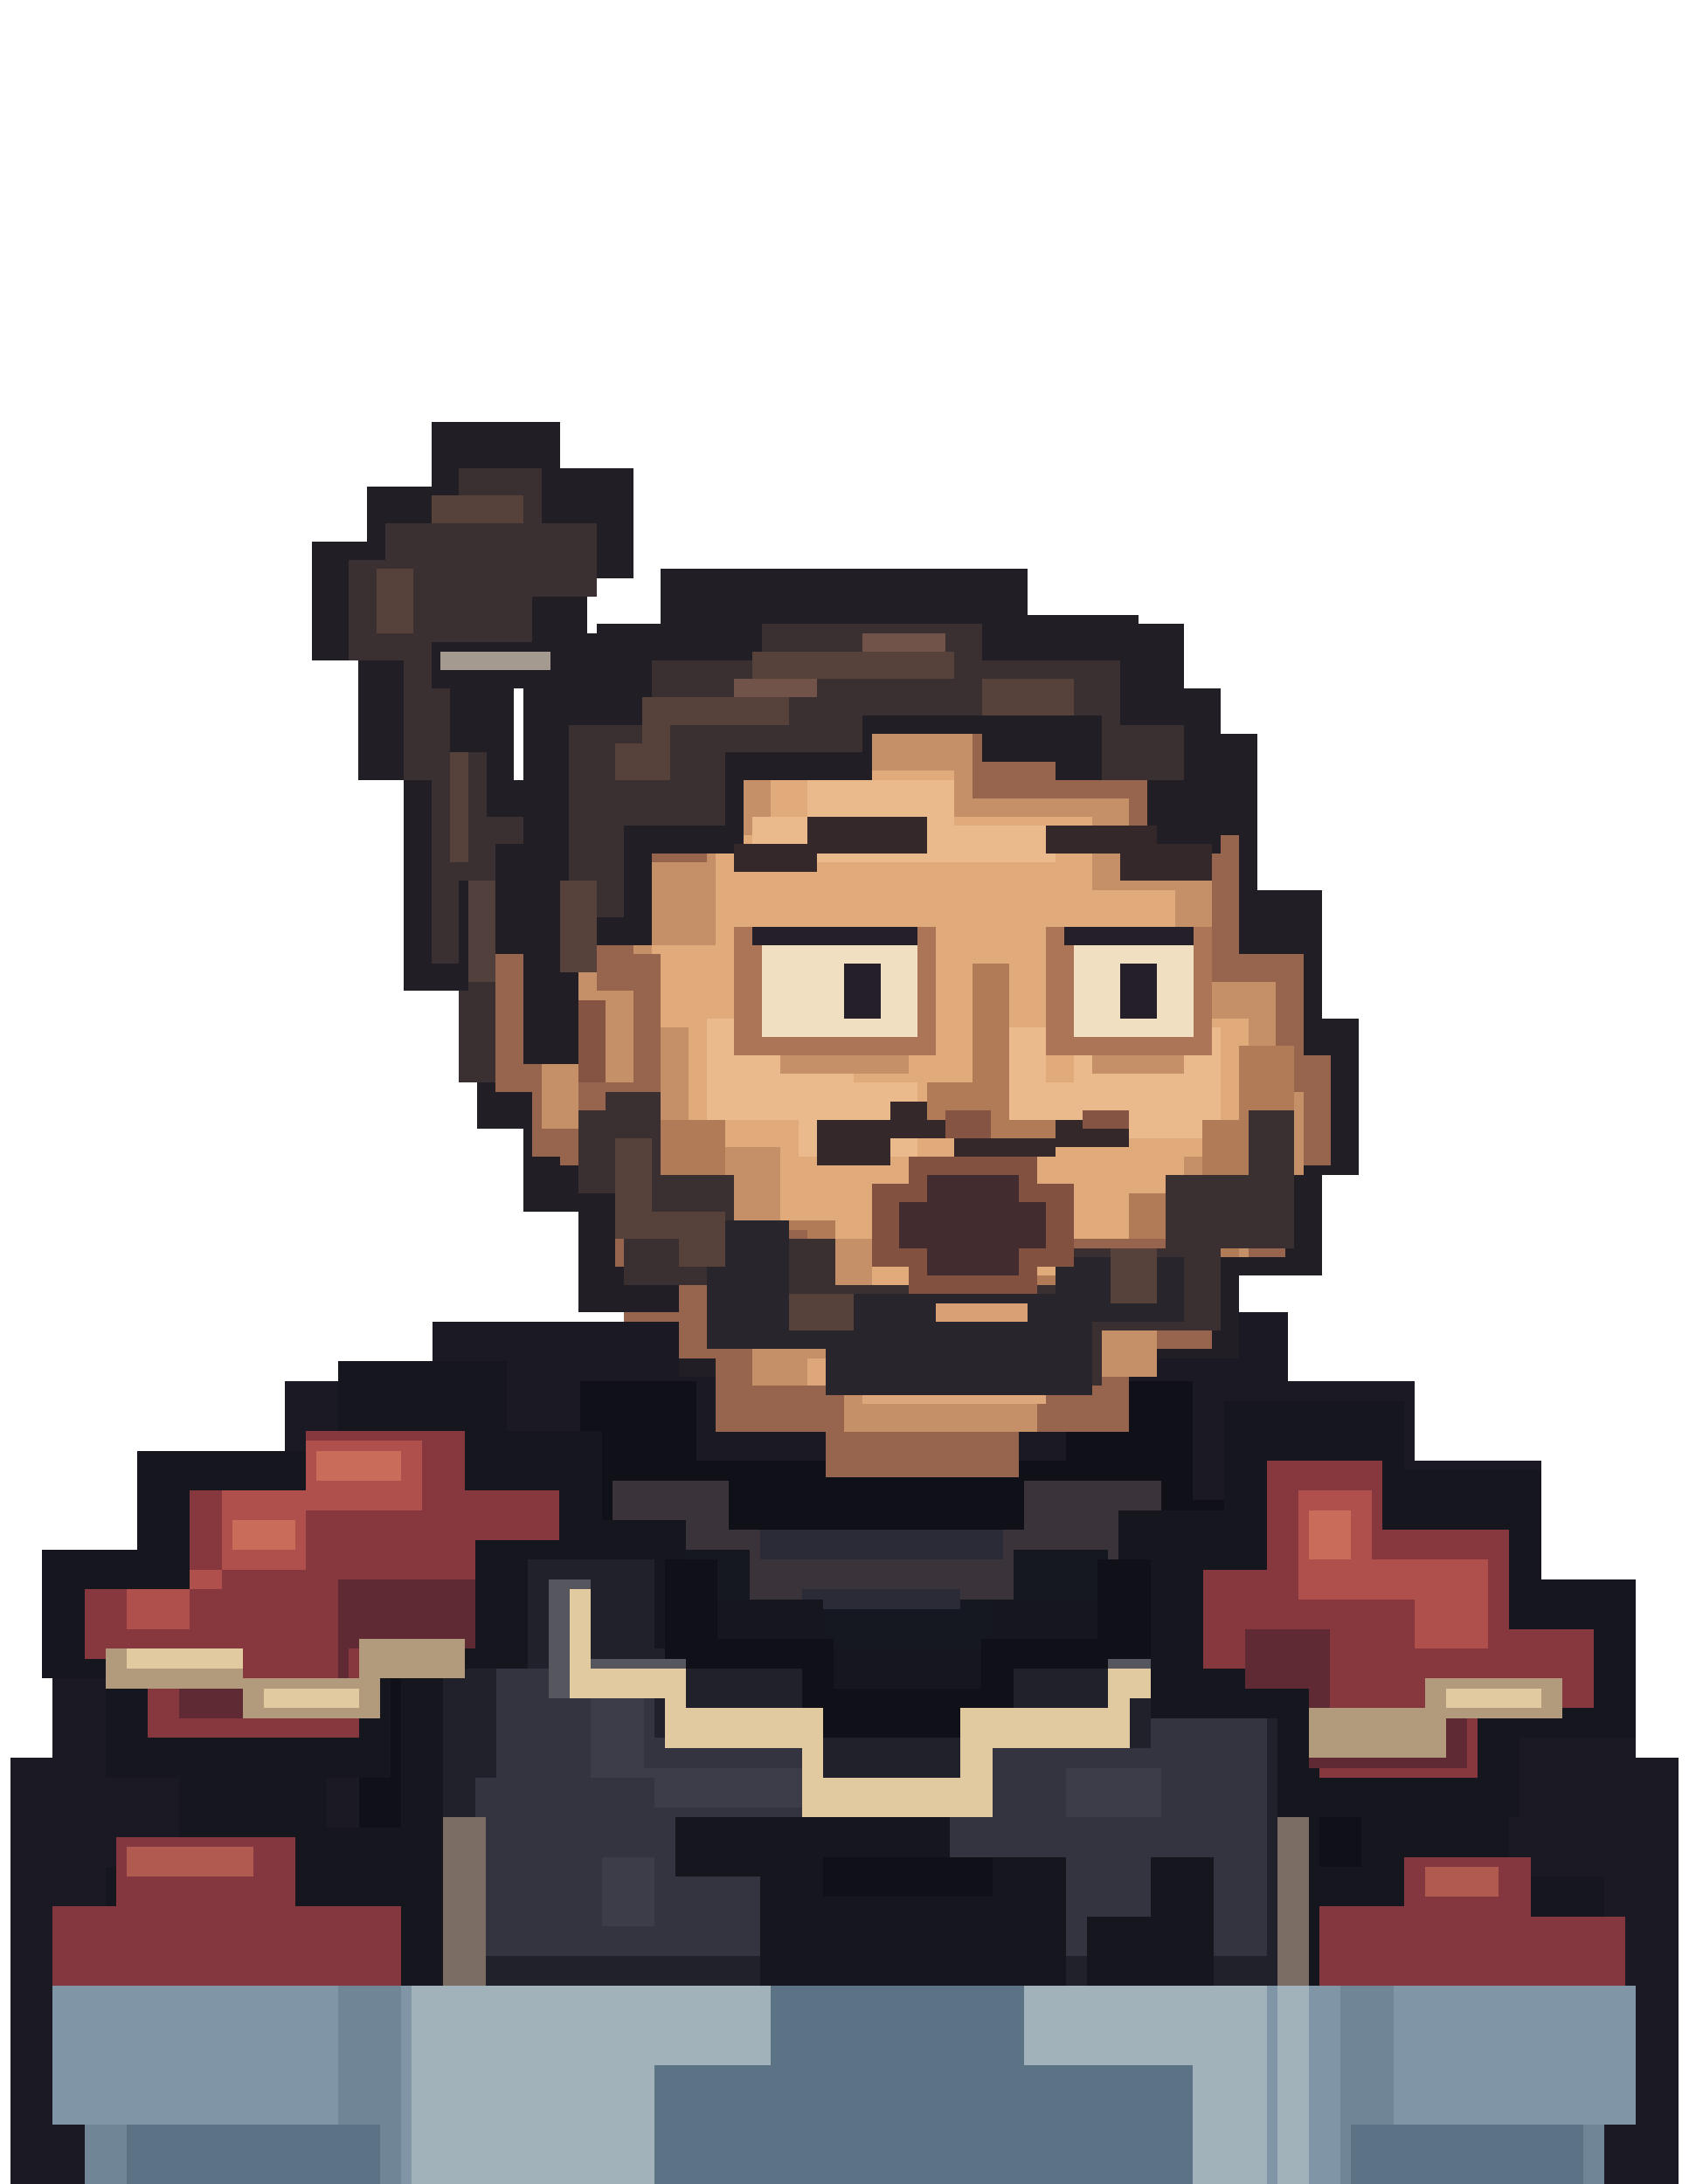
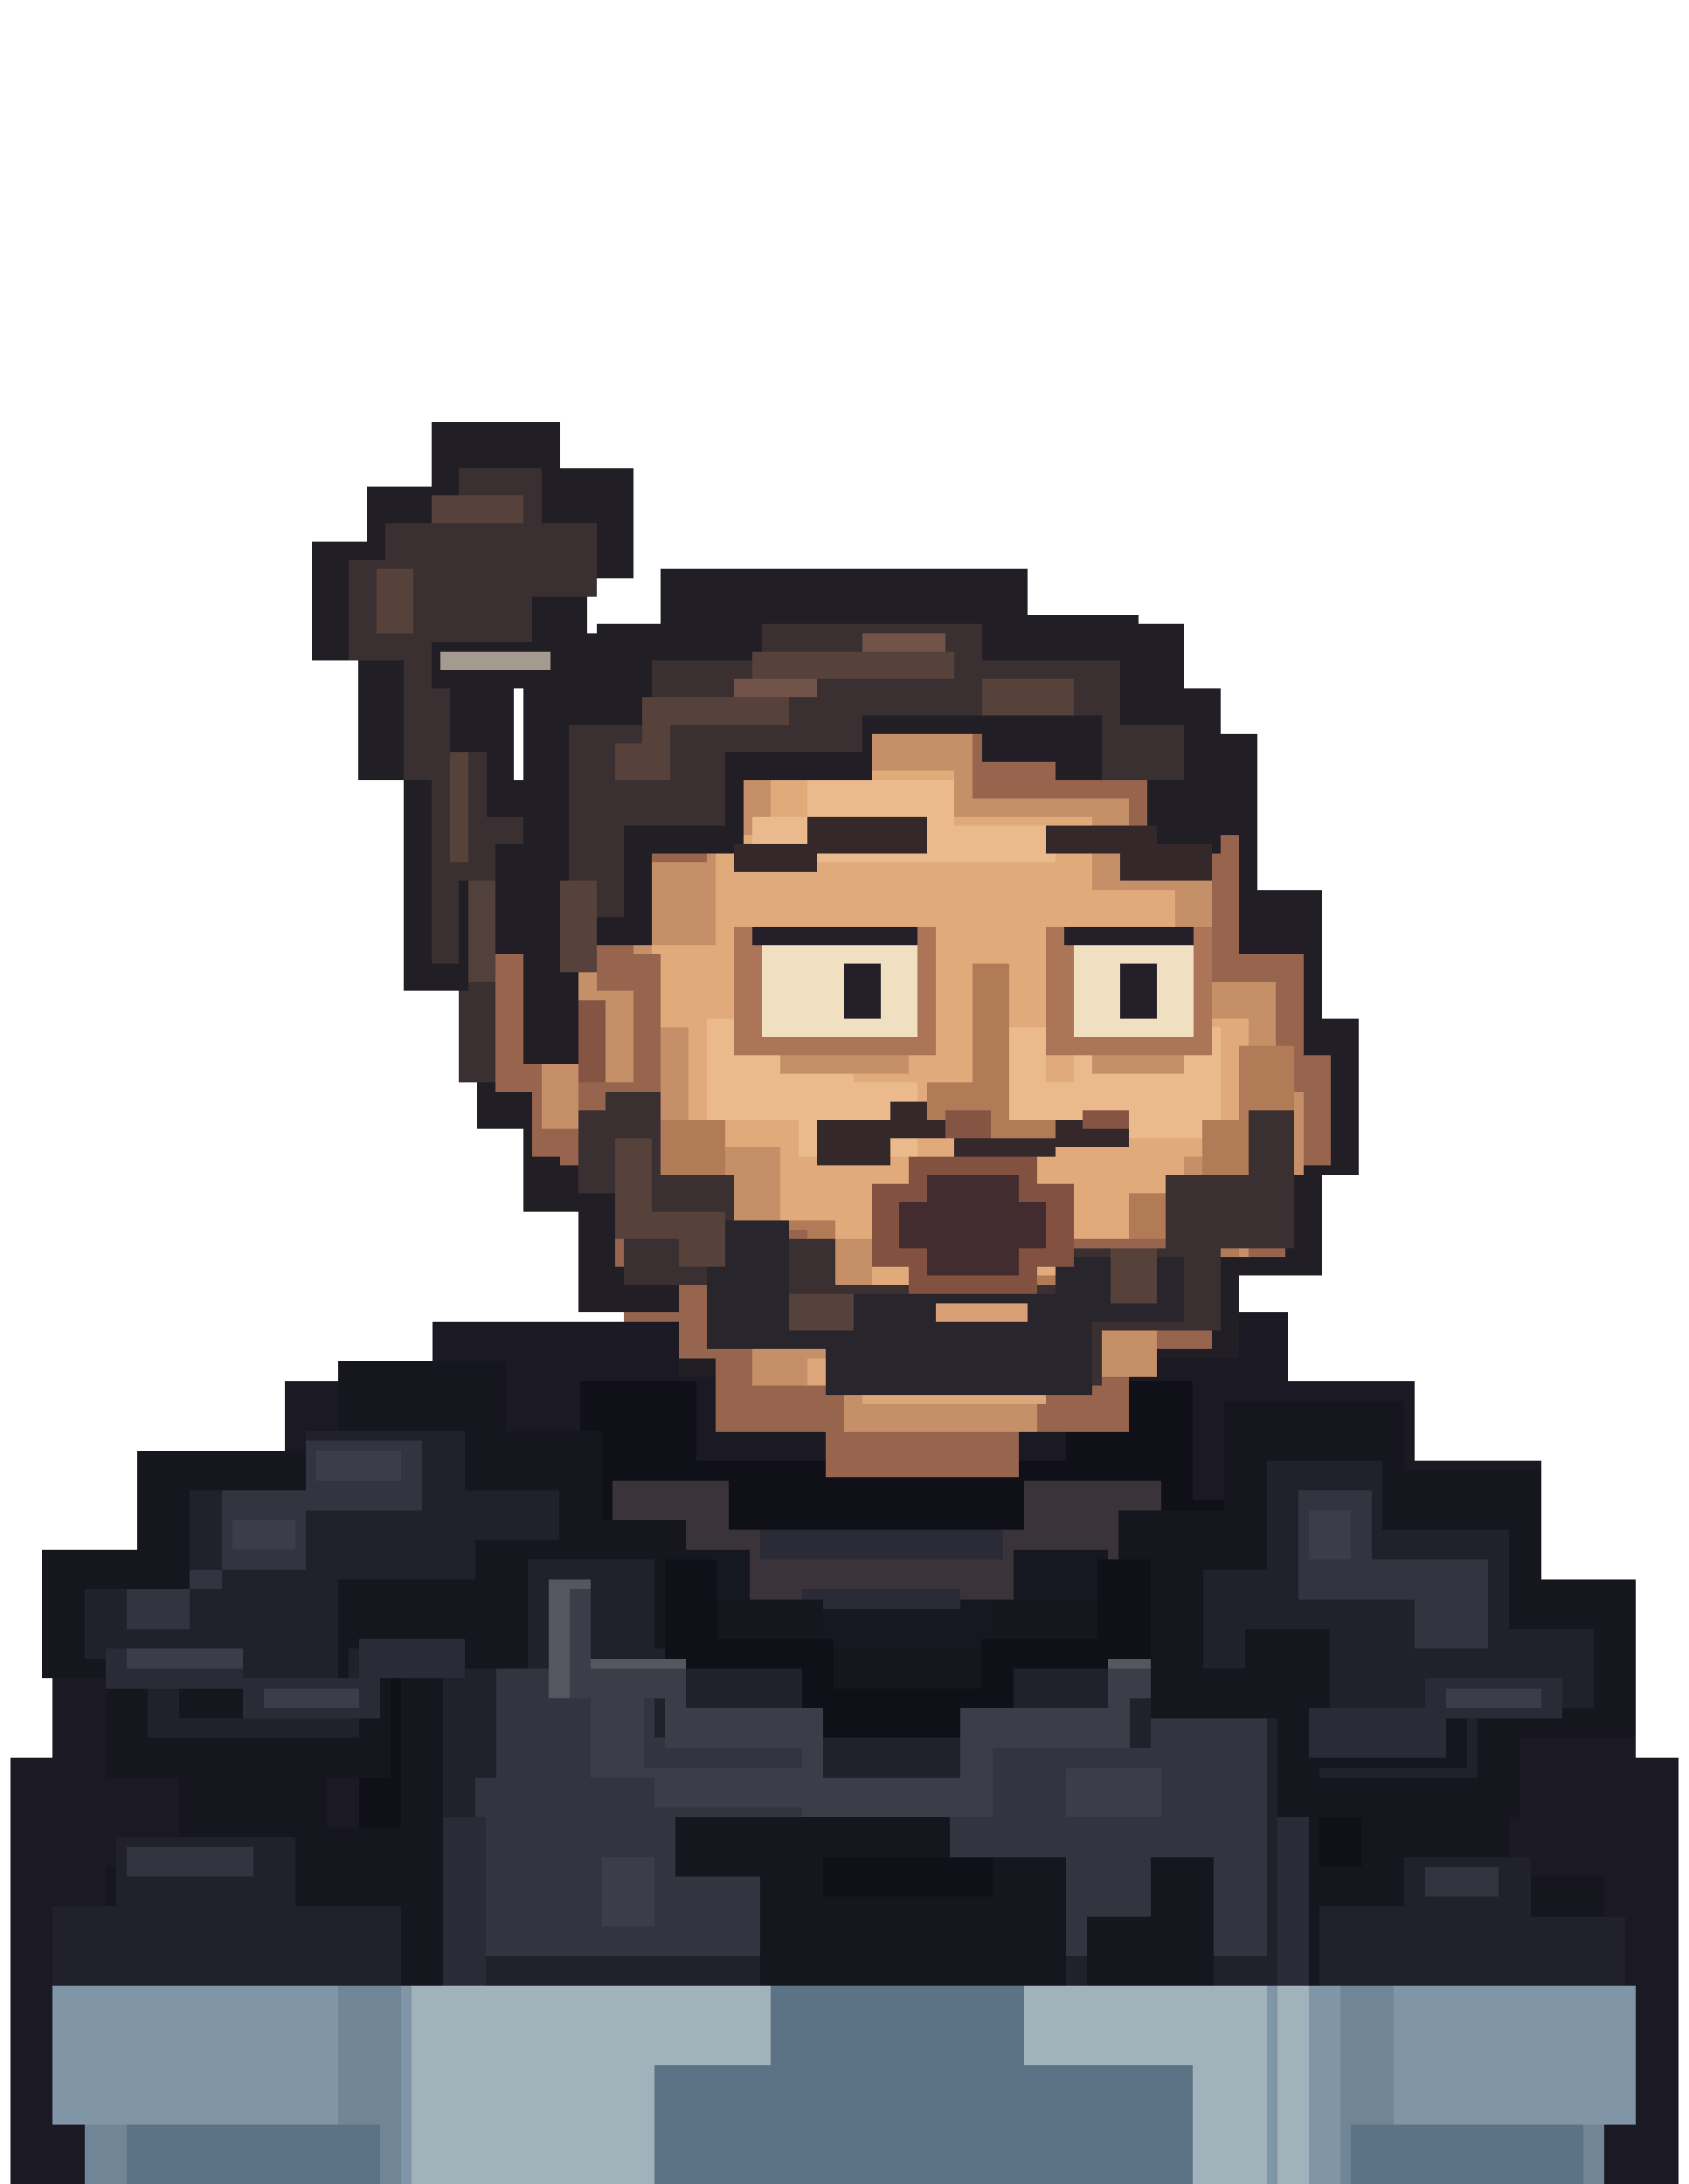
<svg xmlns="http://www.w3.org/2000/svg" width="552" height="714" viewBox="-12 -38 184 238" shape-rendering="crispEdges" data-expression="surprised">
  <g id="neck" transform="translate(0 -20)">
    <path fill="#97644e" d="M56 118h58v24h7v16H49v-16h7z" />
    <path fill="#c58f68" d="M62 126h45v17h7v8H56v-8h6z" />
    <path fill="#dda67b" d="M66 134h35v10h7v3H66z" />
  </g>
  <g id="armoured-body" transform="translate(-12 -16) scale(1.15 1.08)">
    <g id="lower-armour">
      <path fill="#1b1923" d="M1 157h158v43H1z" />
      <path fill="#708596" d="M8 165h33v35H8zM122 165h30v35h-30z" />
      <path fill="#8095a5" d="M38 165h89v35H38zM5 179h27v15H5zM132 179h23v15h-23z" />
      <path fill="#a1b2bb" d="M43 175h30v11h24v-11h23v25H43z" />
      <path fill="#5c7285" d="M73 180h24v8h16v12H62v-12h11z" />
      <path fill="#a1b2bb" d="M53 183h6v12h-6zM101 181h7v4h-7z" />
      <path fill="#a1b2bb" d="M39 178h4v22h-4zM121 178h3v22h-3z" />
      <path fill="#5c7285" d="M12 194h24v6H12zM128 194h22v6h-22zM76 190h17v4H76z" />
    </g>
    <g id="body-outline" transform="translate(0 -20)">
      <path fill="#1b1923" d="M41 133h24v-7h39v6h18v7h12v8h12v15h9v20h4v18H1v-20h4v-19h9v-14h13v-8h14z" />
    </g>
    <g id="under-armour" transform="translate(0 -20)">
      <path fill="#101118" d="M55 139h11v8h35v-8h12v12h16v49H34v-48h21z" />
      <path fill="#3a3339" d="M58 149h11v5h28v-5h13v9h-10v8H70v-8H58z" />
      <path fill="#151820" d="M63 156h8v5h25v-5h9v15H62zM41 166h12v34H41zM115 165h10v35h-10z" />
      <path fill="#2a2b36" d="M72 154h23v3H72zM76 160h15v2H76z" />
    </g>
    <g id="carapace-breastplate" transform="translate(0 -20)">
      <path fill="#15161e" d="M45 153h20v8h13v5h16v-5h12v-9h19v48H38v-39h7z" />
      <path fill="#20212a" d="M46 157h16v9h14v7h20v-7h14v-9h12v43H42v-35h4z" />
      <path fill="#343440" d="M47 168h15v7h15v8h15v-7h17v-8h11v29H45v-18h2z" />
      <path fill="#3d3d4a" d="M56 169h5v9h15v4H62v-3h-6zM101 178h9v5h-9zM57 187h5v7h-5z" />
      <path fill="#15161e" d="M78 179h12v8h11v13H72v-11h-8v-6h14zM109 187h6v13h-12v-7h6z" />
      <path fill="#101118" d="M63 157h5v8h11v5h14v-5h11v-8h5v11h-13v7H76v-7H63zM78 187h16v4H78z" />
      <path fill="#55565e" d="M52 159h4v8h9v5h13v7h13v-7h14v-5h7v-8h3v11h-8v6H94v7H76v-7H63v-5H52z" />
-       <path fill="#e1c9a0" d="M54 160h2v8h9v4h13v7h13v-7h14v-4h8v3h-6v5H94v7H76v-7H63v-5H54z" />
-       <path fill="#7c6d64" d="M42 183h4v17h-4zM121 181h3v19h-3z" />
+       <path fill="#3d3d4a" d="M54 160h2v8h9v4h13v7h13v-7h14v-4h8v3h-6v5H94v7H76v-7H63v-5H54z" />
+       <path fill="#2a2b36" d="M42 183h4v17h-4zM121 181h3v19h-3z" />
    </g>
    <g id="carapace-shoulders" transform="translate(0 -20)">
      <path fill="#15161e" d="M32 137h16v7h9v10h-7v14H37v11H10v-10H4v-13h9v-10h19zM116 141h17v7h13v11h9v16h-11v8h-23v-10h-12v-18h7z" />
-       <path fill="#87373e" d="M29 144h15v6h9v5h-8v10H34v10H14v-8H8v-7h10v-10h11zM120 147h11v7h12v10h8v8h-11v7h-15v-11h-11v-10h6z" />
-       <path fill="#af504c" d="M29 145h11v7H29v6H18v6h-6v-4h9v-10h8zM123 150h7v7h11v9h-7v-5h-11z" />
-       <path fill="#c96d5a" d="M30 146h8v3h-8zM22 153h6v3h-6zM124 152h4v5h-4z" />
-       <path fill="#602a35" d="M32 159h13v7H33v7H17v-4h15zM118 164h8v8h13v6h-15v-8h-6z" />
-       <path fill="#b29a7c" d="M10 166h13v3h11v-4h10v4h-8v4H23v-3H10zM124 172h11v-3h13v4h-11v4h-13z" />
-       <path fill="#e1c9a0" d="M12 166h11v2H12zM25 170h9v2h-9zM137 170h9v2h-9z" />
+       <path fill="#20212a" d="M29 144h15v6h9v5h-8v10H34v10H14v-8H8v-7h10v-10h11zM120 147h11v7h12v10h8v8h-11v7h-15v-11h-11v-10h6z" />
+       <path fill="#343440" d="M29 145h11v7H29v6H18v6h-6v-4h9v-10h8zM123 150h7v7h11v9h-7v-5h-11z" />
+       <path fill="#3d3d4a" d="M30 146h8v3h-8zM22 153h6v3h-6zM124 152h4v5h-4z" />
+       <path fill="#15161e" d="M32 159h13v7H33v7H17v-4h15zM118 164h8v8h13v6h-15v-8h-6z" />
+       <path fill="#2a2b36" d="M10 166h13v3h11v-4h10v4h-8v4H23v-3H10zM124 172h11v-3h13v4h-11v4h-13z" />
+       <path fill="#3d3d4a" d="M12 166h11v2H12zM25 170h9v2h-9zM137 170h9v2h-9z" />
      <path fill="#15161e" d="M17 177h14v7h9v16H10v-12h7zM129 181h14v8h9v11h-28v-12h5z" />
-       <path fill="#84373f" d="M11 185h17v7h10v8H5v-8h6zM133 187h12v6h9v7h-29v-8h8z" />
-       <path fill="#b15a50" d="M12 186h12v3H12zM135 188h7v3h-7z" />
+       <path fill="#20212a" d="M11 185h17v7h10v8H5v-8h6zM133 187h12v6h9v7h-29v-8h8z" />
+       <path fill="#343440" d="M12 186h12v3H12zM135 188h7v3h-7z" />
    </g>
  </g>
  <g id="hair-back" transform="translate(0 -38)">
    <path fill="#211e26" d="M45 69h15v-7h40v6h17v12h8v27h-7v16h-9v7H51v-7H40v-17h-5V85h10z" />
    <path fill="#3b3031" d="M39 89h7v15h-4v14h-4v-14h-3V96h4zM111 82h7v23h-5v15h-6v-9h4z" />
    <path fill="#51403b" d="M39 96h3v11h-3z" />
  </g>
  <g id="ponytail" transform="translate(0 -38)">
    <path fill="#211e26" d="M28 53h7v-7h14v5h8v12h-5v10h-8v16h-5v19h-7V85h-5V72h-5V59h6z" />
    <path fill="#3b3031" d="M30 57h8v-6h9v6h6v8h-7v8h-9v12h-5V72h-6V61h4zM35 82h6v14h-3v9h-3z" />
    <path fill="#56413b" d="M35 54h10v3H35zM29 62h4v7h-4zM37 82h2v12h-2z" />
    <path fill="#211e26" d="M35 70h14v5H35z" />
    <path fill="#a49a90" d="M36 71h12v2H36z" />
  </g>
  <g id="head" transform="translate(0 -38)">
    <path fill="#211e26" d="M57 73h40v4h17v8h11v12h7v14h4v17h-4v11h-9v9h-14v6H76v-4H62v-7H51v-11h-6v-14h-3V99h6V85h9z" />
    <path fill="#97644e" d="M60 78h35v5h18v8h10v13h7v11h3v12h-5v10h-9v8h-13v5H78v-5H65v-7H55v-11h-6v-13h-3v-13h6V89h8z" />
    <path fill="#c58f68" d="M65 80h29v7h17v8h9v12h7v12h3v9h-6v9h-12v8H80v-5H68v-9H58v-12h-6v-15h5V94h8z" />
    <path fill="#e0aa7b" d="M72 84h20v5h15v8h9v14h8v15h-7v9h-13v5H83v-5H73v-10H63v-13h-4v-9h7V91h6z" />
    <path fill="#ebba8c" d="M76 85h16v5h11v4H70v-5h6zM65 111h16v7h7v8H75v-4H65zM105 112h16v12h-16z" />
    <path fill="#b17b58" d="M52 109h7v13h8v11h12v8H68v-6H58v-10h-6zM123 114h6v14h-6v9h-12v7h-11v-5h11v-9h8v-8h4z" />
  </g>
  <g id="double-chin" transform="translate(0 -38)">
    <path fill="#97644e" d="M62 134h14v8h28v-7h16v12h-9v9H99v5H78v-5H66v-8h-4z" />
    <path fill="#c58f68" d="M67 139h9v8h28v-6h10v9h-13v6H80v-5H70v-6h-3z" />
    <path fill="#dda67b" d="M76 148h26v5H82v-2h-6z" />
    <path fill="#ad7658" d="M72 143h7v3h23v-3h6v6H79v-2h-7z" />
  </g>
  <g id="ears" transform="translate(0 -38)">
    <path fill="#97644e" d="M46 99h9v5h5v16h-5v6h-9v-7h-4v-15h4z" />
    <path fill="#c58f68" d="M47 103h6v5h4v10h-6v5h-4z" />
    <path fill="#e0aa7b" d="M47 104h3v7h-3z" />
    <path fill="#865443" d="M51 109h3v9h-3z" />
  </g>
  <g id="hair-front" transform="translate(0 -38)">
    <path fill="#211e26" d="M45 90V76h8v-8h14v-5h30v4h15v8h9v18h-7v-8h-11v-5H83v5H69v8H59v10h-8v13h-6v-14h-3V92h3z" />
    <path fill="#3b3031" d="M50 79h9v-7h12v-4h24v4h15v7h7v6h-9v-7H82v4H67v8H56v10h-6z" />
    <path fill="#56413b" d="M58 76h12v-5h22v3H74v5H61v6h-6v-4h3zM95 74h10v4H95zM49 96h4v10h-4z" />
    <path fill="#71534a" d="M68 74h9v2h-9zM82 69h9v2h-9z" />
  </g>
  <g id="facial-hair" transform="translate(0 -38)">
    <path fill="#3b3031" d="M54 119h6v9h8v7h11v5h24v-4h12v-8h9v-7h5v15h-8v9h-13v6H78v-4H65v-7H56v-10h-5v-9h3z" />
    <path fill="#29252c" d="M65 133h9v8h29v-4h14v7h-10v8H78v-5H65z" />
    <path fill="#56413b" d="M55 124h4v8h8v6h-5v-3h-7zM74 141h7v4h-7zM109 136h5v6h-5z" />
    <path fill="#34282b" d="M77 122h8v-2h9v2h8v-1h9v4h-8v1H92v-2h-7v3h-8z" />
  </g>
  <g id="expression-brows" transform="translate(0 -38)">
    <path fill="#34282b" d="M68 92h8v-3h13v4H77v2h-9zM102 90h12v2h6v4h-10v-3h-8z" />
  </g>
  <g id="expression-eyes" transform="translate(0 -38)">
    <path fill="#ac7557" d="M68 101h22v14H68zM102 101h18v14h-18z" />
    <path fill="#f0dfc1" d="M71 103h17v10H71zM105 103h13v10h-13z" />
    <path fill="#241f28" d="M80 105h4v6h-4zM110 105h4v6h-4zM70 101h18v2H70zM104 101h14v2h-14z" />
    <path fill="#c58f68" d="M73 115h14v2H73zM107 115h10v2h-10z" />
  </g>
  <g id="nose" transform="translate(0 -38)">
    <path fill="#b17b58" d="M94 105h4v13h5v6h-9v-2h-5v-4h5z" />
    <path fill="#ebba8c" d="M98 112h4v6h7v4H98z" />
    <path fill="#865443" d="M91 121h5v3h-5zM106 121h5v2h-5z" />
  </g>
  <g id="expression-mouth" transform="translate(0 -38)">
    <path fill="#825140" d="M87 126h14v3h4v9h-4v3H87v-3h-4v-9h4z" />
    <path fill="#422c30" d="M89 128h10v3h3v5h-3v3H89v-3h-3v-5h3z" />
    <path fill="#d8a074" d="M90 142h10v2H90z" />
  </g>
</svg>
